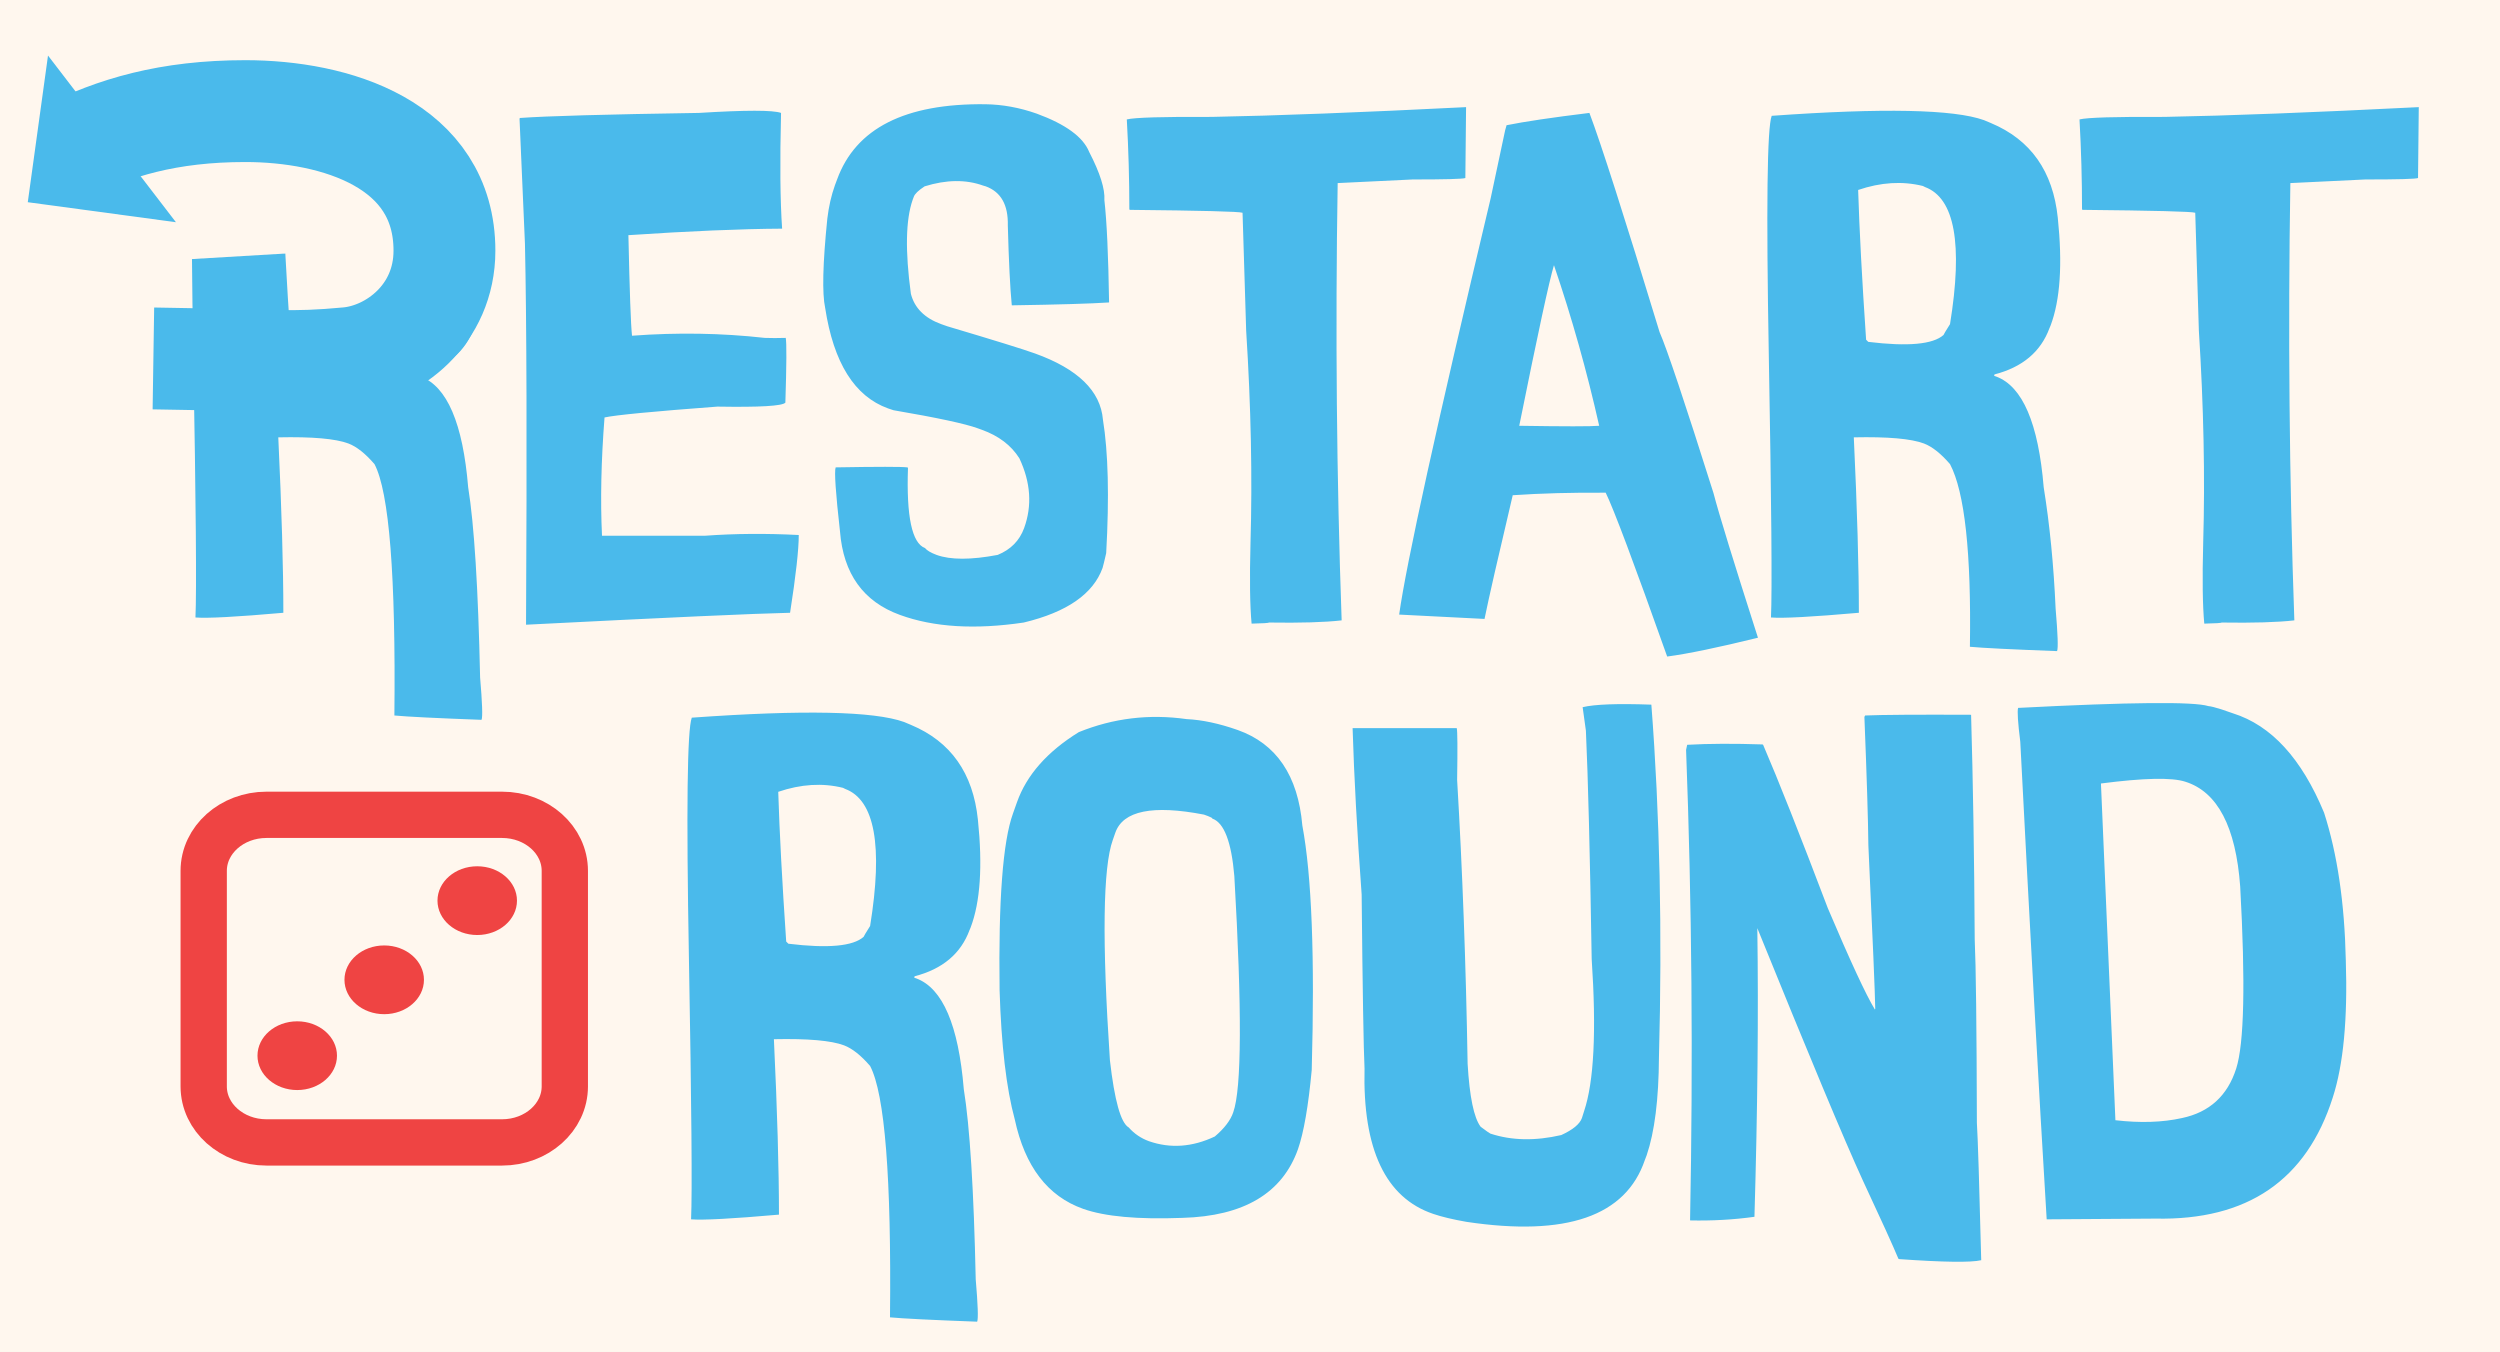
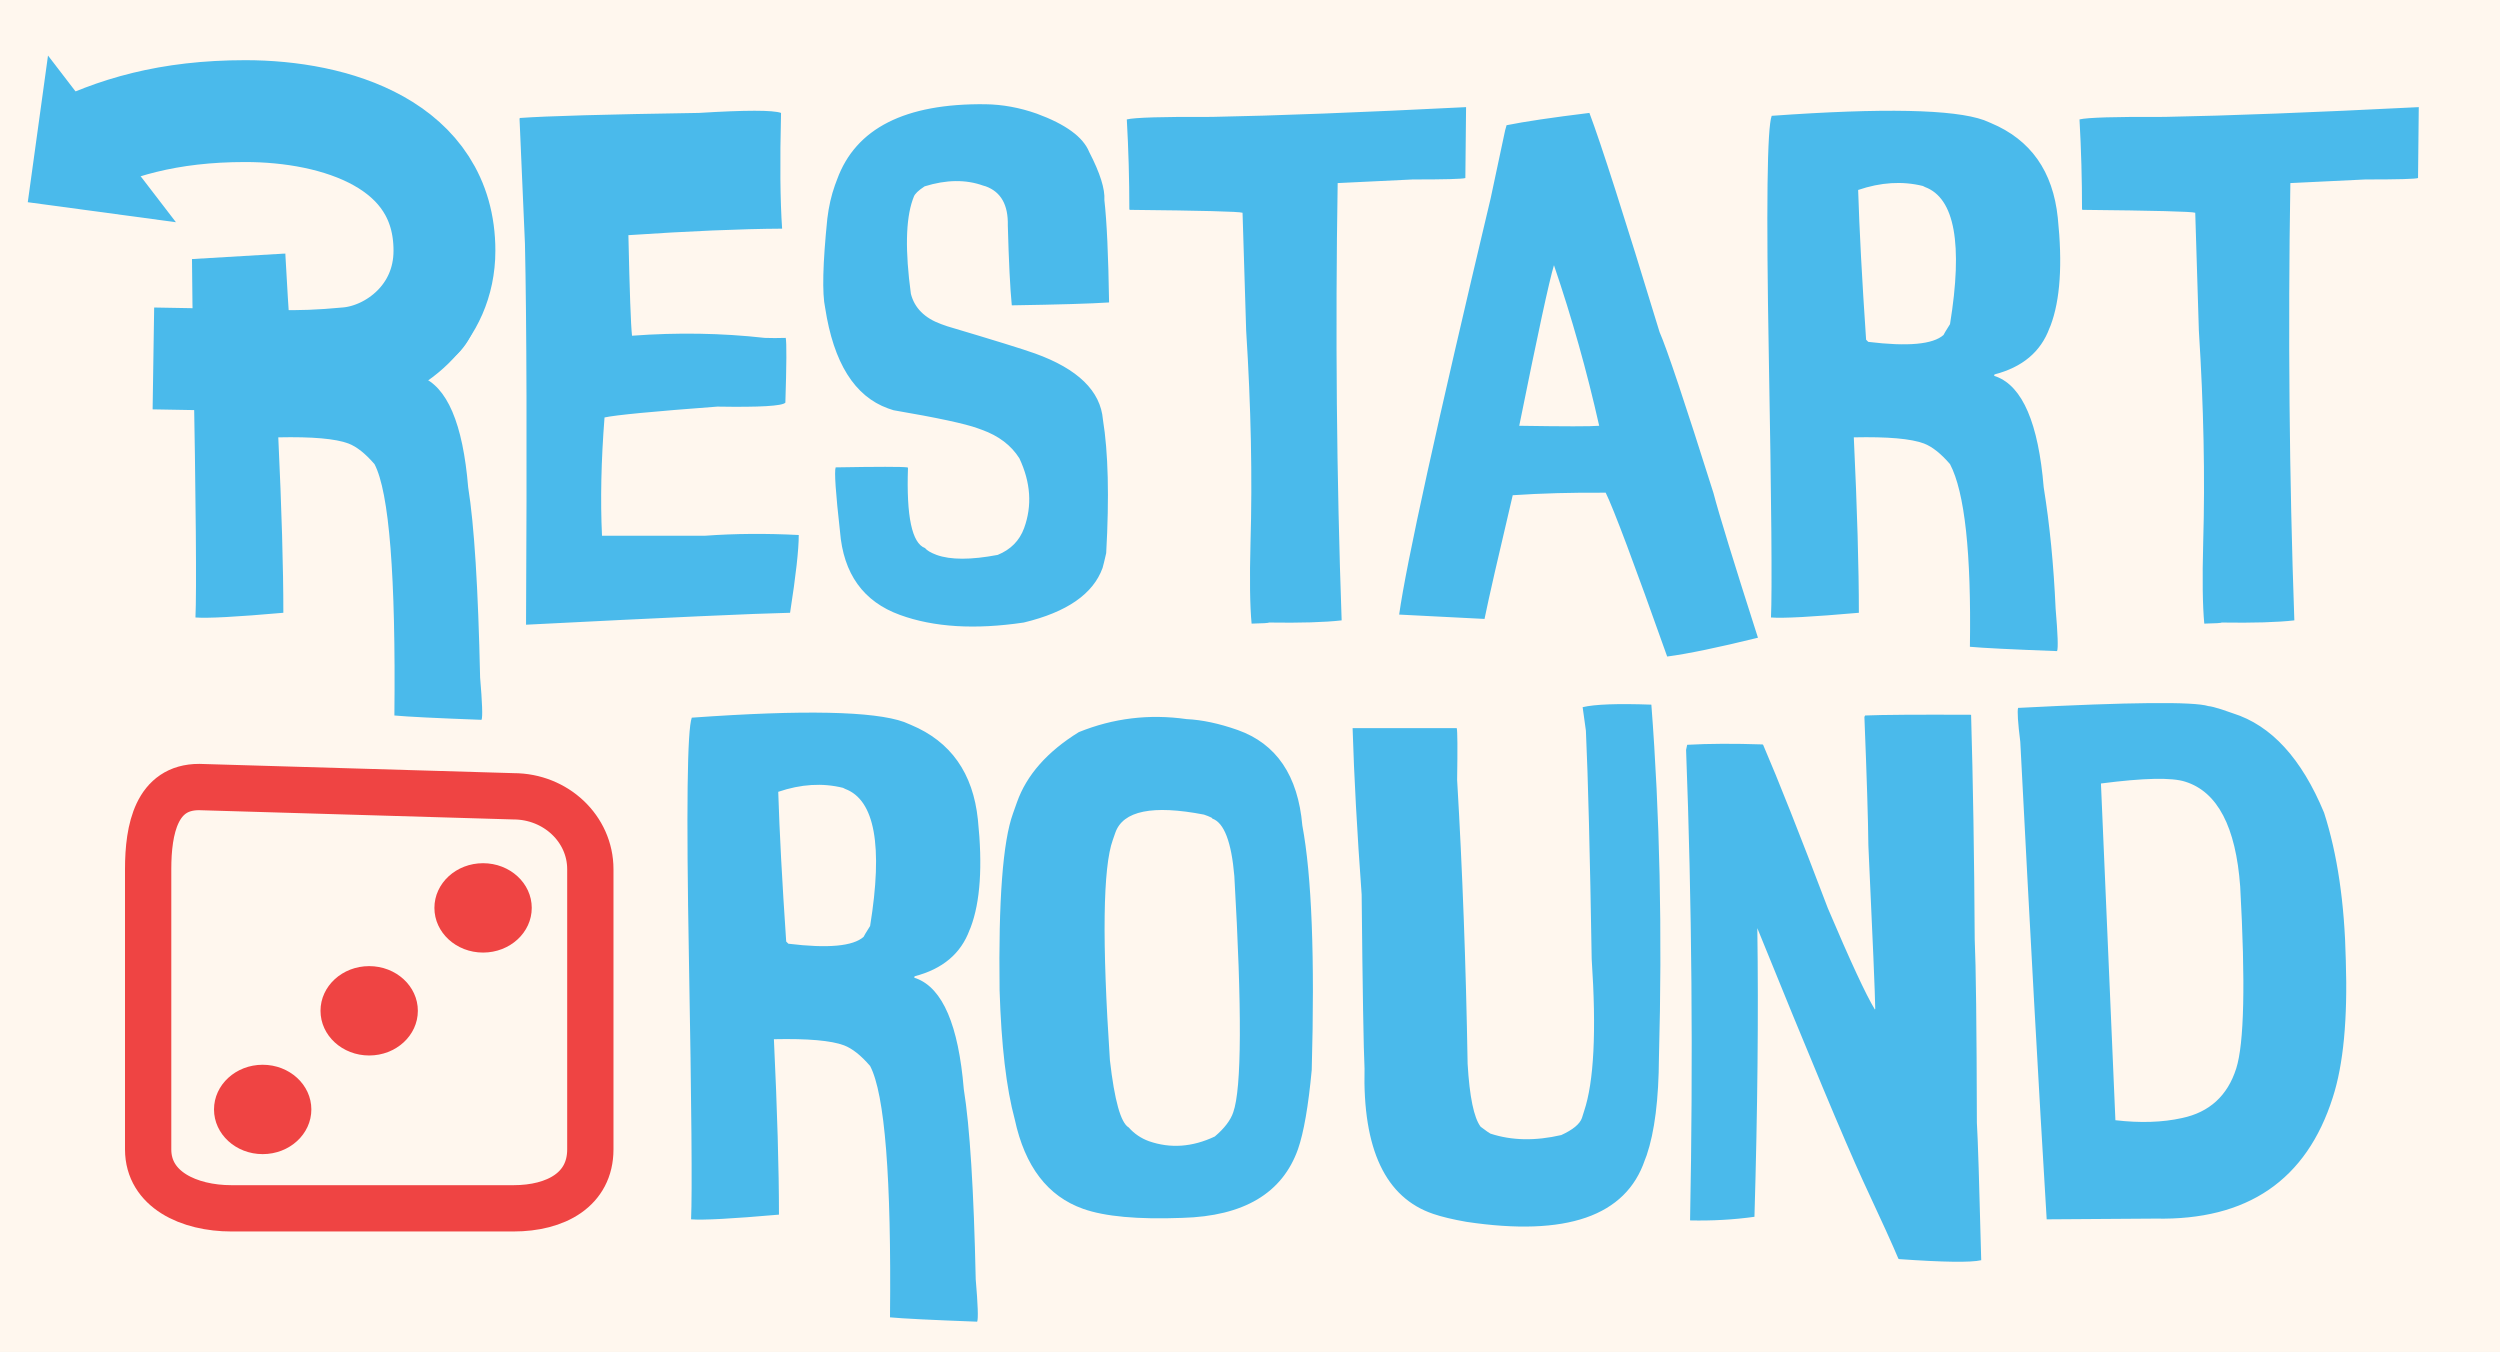
<svg xmlns="http://www.w3.org/2000/svg" width="270" height="146" viewBox="0 0 270 146" fill="none">
  <g clip-path="url(#clip0_3_26)">
    <rect width="270" height="146" fill="#FFF7EE" />
    <path d="M44.117 12.977L44.859 13.289C49.156 15.086 51.565 18.497 52.086 23.523C52.607 28.523 52.346 32.404 51.305 35.164L51.188 35.438C50.25 37.99 48.271 39.656 45.25 40.438L45.211 40.594L45.445 40.672C48.284 41.74 49.99 45.724 50.562 52.625C51.214 56.661 51.643 63.51 51.852 73.172C52.086 75.906 52.138 77.43 52.008 77.742C47.112 77.56 43.974 77.404 42.594 77.273C42.75 62.195 42.034 53.146 40.445 50.125C39.456 48.979 38.518 48.237 37.633 47.898C36.253 47.378 33.727 47.156 30.055 47.234C30.419 54.995 30.602 61.31 30.602 66.18C25.576 66.622 22.412 66.792 21.109 66.688C21.24 63.823 21.162 54.396 20.875 38.406C20.588 22.417 20.693 13.784 21.188 12.508C33.219 11.648 40.862 11.805 44.117 12.977ZM30.523 20.516C30.654 24.787 30.94 30.177 31.383 36.688L31.617 36.922C35.888 37.443 38.596 37.195 39.742 36.18C39.768 36.102 40.003 35.711 40.445 35.008C41.852 26.336 40.953 21.401 37.75 20.203L37.516 20.086C35.302 19.539 32.971 19.682 30.523 20.516ZM84.352 12.195C84.221 17.534 84.26 21.701 84.469 24.695C79.99 24.721 74.456 24.956 67.867 25.398C67.997 31.466 68.128 35.086 68.258 36.258C73.154 35.893 77.932 35.971 82.594 36.492C83.271 36.518 84.026 36.518 84.859 36.492C84.963 36.987 84.951 39.318 84.82 43.484C84.508 43.849 82.06 43.992 77.477 43.914C70.523 44.435 66.461 44.825 65.289 45.086C64.924 49.747 64.833 54.005 65.016 57.859H76.148C79.352 57.625 82.724 57.599 86.266 57.781C86.266 59.37 85.953 62.169 85.328 66.18C81.63 66.258 72.125 66.688 56.812 67.469C56.917 48.302 56.878 34.591 56.695 26.336L56.109 12.82L56.148 12.742C58.961 12.534 65.406 12.352 75.484 12.195C80.537 11.883 83.492 11.883 84.352 12.195ZM111.969 12.273C115.094 13.419 116.982 14.8 117.633 16.414C118.805 18.68 119.352 20.412 119.273 21.609C119.534 23.901 119.703 27.586 119.781 32.664C117.828 32.794 114.326 32.898 109.273 32.977C109.091 31.102 108.948 28.224 108.844 24.344C108.896 22.13 108.102 20.724 106.461 20.125L106.188 20.047C104.312 19.37 102.203 19.396 99.859 20.125C99.182 20.568 98.792 20.945 98.688 21.258L98.57 21.57C97.815 23.732 97.75 27.117 98.375 31.727C98.766 33.263 99.859 34.357 101.656 35.008L102.32 35.242C107.398 36.753 110.549 37.729 111.773 38.172C116.409 39.839 118.857 42.221 119.117 45.32C119.69 48.862 119.807 53.667 119.469 59.734C119.286 60.542 119.156 61.075 119.078 61.336C118.062 64.148 115.224 66.115 110.562 67.234C105.302 68.016 100.849 67.742 97.203 66.414C93.245 64.982 91.083 61.974 90.719 57.391C90.25 53.224 90.094 50.919 90.25 50.477C94.807 50.398 97.385 50.398 97.984 50.477L98.062 50.516C97.88 55.776 98.492 58.667 99.898 59.188C100.107 59.448 100.523 59.695 101.148 59.93C102.659 60.477 104.859 60.477 107.75 59.93C109.156 59.357 110.107 58.393 110.602 57.039C111.487 54.617 111.318 52.104 110.094 49.5C109.208 48.094 107.854 47.065 106.031 46.414L105.602 46.258C104.247 45.763 101.214 45.112 96.5 44.305L95.914 44.109C92.294 42.807 90.029 39.188 89.117 33.25C88.779 31.688 88.857 28.471 89.352 23.602C89.508 22.299 89.781 21.102 90.172 20.008L90.406 19.383C92.412 13.862 97.75 11.154 106.422 11.258C108.271 11.284 110.12 11.622 111.969 12.273ZM158.336 11.57L158.258 19.227C157.997 19.331 156.096 19.383 152.555 19.383L144.469 19.773C144.208 35.815 144.352 51.557 144.898 67C143.076 67.208 140.458 67.287 137.047 67.234C137.021 67.287 136.396 67.326 135.172 67.352C134.99 65.424 134.951 62.508 135.055 58.602C135.263 51.544 135.107 43.914 134.586 35.711L134.195 22.977C133.831 22.846 129.781 22.742 122.047 22.664L121.969 22.625C121.969 19.396 121.878 16.154 121.695 12.898C122.529 12.69 125.589 12.599 130.875 12.625C137.828 12.495 146.982 12.143 158.336 11.57ZM171.656 12.195C172.906 15.503 175.432 23.393 179.234 35.867C180.016 37.638 181.956 43.432 185.055 53.25C185.654 55.542 187.255 60.75 189.859 68.875C185.51 69.943 182.242 70.62 180.055 70.906C176.487 60.854 174.273 54.956 173.414 53.211C169.794 53.185 166.448 53.276 163.375 53.484C161.812 60.099 160.797 64.552 160.328 66.844L151.109 66.375C151.865 60.932 155.159 45.945 160.992 21.414L162.555 14.07L162.711 13.523C164.638 13.133 167.62 12.69 171.656 12.195ZM167.828 28.641C167.333 30.255 166.083 36.036 164.078 45.984C168.974 46.062 171.852 46.062 172.711 45.984C171.383 40.073 169.755 34.292 167.828 28.641ZM214.273 12.977L215.016 13.289C219.312 15.086 221.721 18.497 222.242 23.523C222.763 28.523 222.503 32.404 221.461 35.164L221.344 35.438C220.406 37.99 218.427 39.656 215.406 40.438L215.367 40.594L215.602 40.672C218.44 41.74 220.146 45.724 220.719 52.625C221.37 56.661 221.799 61.036 222.008 65.75C222.242 68.484 222.294 70.008 222.164 70.32C217.268 70.138 214.13 69.982 212.75 69.852C212.906 59.721 212.19 53.146 210.602 50.125C209.612 48.979 208.674 48.237 207.789 47.898C206.409 47.378 203.883 47.156 200.211 47.234C200.576 54.995 200.758 61.31 200.758 66.18C195.732 66.622 192.568 66.792 191.266 66.688C191.396 63.823 191.318 54.396 191.031 38.406C190.745 22.417 190.849 13.784 191.344 12.508C203.375 11.648 211.018 11.805 214.273 12.977ZM200.68 20.516C200.81 24.787 201.096 30.177 201.539 36.688L201.773 36.922C206.044 37.443 208.753 37.195 209.898 36.18C209.924 36.102 210.159 35.711 210.602 35.008C212.008 26.336 211.109 21.401 207.906 20.203L207.672 20.086C205.458 19.539 203.128 19.682 200.68 20.516ZM261.227 11.57L261.148 19.227C260.888 19.331 258.987 19.383 255.445 19.383L247.359 19.773C247.099 35.815 247.242 51.557 247.789 67C245.966 67.208 243.349 67.287 239.938 67.234C239.911 67.287 239.286 67.326 238.062 67.352C237.88 65.424 237.841 62.508 237.945 58.602C238.154 51.544 237.997 43.914 237.477 35.711L237.086 22.977C236.721 22.846 232.672 22.742 224.938 22.664L224.859 22.625C224.859 19.396 224.768 16.154 224.586 12.898C225.419 12.69 228.479 12.599 233.766 12.625C240.719 12.495 249.872 12.143 261.227 11.57Z" fill="#4ABAEB" />
    <path d="M97.644 77.977L98.386 78.289C102.683 80.086 105.092 83.497 105.613 88.523C106.133 93.523 105.873 97.404 104.831 100.164L104.714 100.438C103.777 102.99 101.798 104.656 98.777 105.438L98.738 105.594L98.972 105.672C101.811 106.74 103.516 110.724 104.089 117.625C104.74 121.661 105.17 128.51 105.378 138.172C105.613 140.906 105.665 142.43 105.534 142.742C100.639 142.56 97.501 142.404 96.12 142.273C96.277 127.195 95.561 118.146 93.972 115.125C92.982 113.979 92.045 113.237 91.159 112.898C89.779 112.378 87.253 112.156 83.581 112.234C83.946 119.995 84.128 126.31 84.128 131.18C79.102 131.622 75.938 131.792 74.636 131.688C74.766 128.823 74.688 119.396 74.402 103.406C74.115 87.417 74.219 78.784 74.714 77.508C86.745 76.648 94.389 76.805 97.644 77.977ZM84.05 85.516C84.18 89.787 84.467 95.177 84.909 101.688L85.144 101.922C89.415 102.443 92.123 102.195 93.269 101.18C93.295 101.102 93.529 100.711 93.972 100.008C95.378 91.336 94.48 86.401 91.277 85.203L91.042 85.086C88.829 84.539 86.498 84.682 84.05 85.516ZM133.659 78.836C137.852 80.32 140.183 83.758 140.652 89.148C141.667 94.565 142.006 103.367 141.667 115.555C141.303 119.461 140.808 122.312 140.183 124.109C138.49 128.875 134.324 131.349 127.683 131.531C122.891 131.714 119.324 131.388 116.98 130.555C113.152 129.201 110.691 125.984 109.597 120.906C108.686 117.547 108.139 112.898 107.956 106.961C107.826 97.247 108.308 90.88 109.402 87.859L109.831 86.648C110.873 83.706 113.1 81.18 116.511 79.07C120.235 77.56 124.115 77.091 128.152 77.664C129.818 77.742 131.654 78.133 133.659 78.836ZM120.456 89.93L120.183 90.711C119.115 93.68 119.011 101.609 119.87 114.5C120.365 118.849 121.042 121.271 121.902 121.766C122.501 122.443 123.23 122.938 124.089 123.25C126.407 124.057 128.777 123.888 131.199 122.742C132.24 121.857 132.904 120.984 133.191 120.125C134.102 117.573 134.141 109.07 133.308 94.617C132.995 90.919 132.201 88.849 130.925 88.406C130.951 88.354 130.795 88.263 130.456 88.133L130.027 87.977C124.48 86.909 121.29 87.56 120.456 89.93ZM178.347 76.102C179.258 87.977 179.532 100.672 179.167 114.188C179.141 118.719 178.699 122.247 177.839 124.773L177.644 125.281C175.587 131.349 169.167 133.576 158.386 131.961C156.902 131.701 155.704 131.414 154.792 131.102C149.636 129.357 147.162 124.122 147.37 115.398C147.266 113.315 147.162 107.052 147.058 96.609C146.563 89.838 146.238 83.849 146.081 78.641H157.331C157.409 78.953 157.423 80.815 157.37 84.227C157.943 93.914 158.321 104.135 158.503 114.891C158.712 118.458 159.18 120.724 159.909 121.688C160.534 122.156 160.886 122.404 160.964 122.43C163.256 123.185 165.808 123.237 168.62 122.586C169.87 122.013 170.613 121.401 170.847 120.75L171.081 120.008C172.149 116.831 172.423 111.349 171.902 103.562C171.719 92.234 171.511 84.018 171.277 78.914L170.925 76.375C172.227 76.062 174.701 75.971 178.347 76.102ZM212.878 77.195C213.087 84.409 213.217 92.495 213.269 101.453C213.399 104.24 213.477 110.841 213.503 121.258C213.607 122.898 213.764 127.846 213.972 136.102C212.878 136.362 209.923 136.323 205.105 135.984L205.027 135.945C204.454 134.565 203.165 131.727 201.159 127.43C199.18 123.107 195.391 114.044 189.792 100.242V100.32C189.923 109.591 189.818 119.956 189.48 131.414C187.24 131.727 184.923 131.857 182.527 131.805C182.865 114.487 182.722 97.547 182.097 80.984L182.214 80.438C184.558 80.307 187.266 80.294 190.339 80.398L190.417 80.438C192.032 84.188 194.363 90.073 197.409 98.094C199.831 103.797 201.524 107.443 202.488 109.031L202.527 108.953C202.501 107.26 202.253 101.375 201.784 91.297C201.758 88.588 201.615 83.966 201.355 77.43L201.433 77.273C203.282 77.195 207.097 77.169 212.878 77.195ZM239.909 76.609L241.159 77.039C245.3 78.341 248.581 81.922 251.003 87.781C252.436 92.234 253.217 97.547 253.347 103.719C253.555 110.047 253.087 114.982 251.941 118.523C249.102 127.456 242.722 131.818 232.8 131.609L221.042 131.688C220.183 117.573 219.232 100.385 218.191 80.125C217.93 78.016 217.852 76.792 217.956 76.453C230.066 75.828 236.915 75.763 238.503 76.258C238.79 76.284 239.258 76.401 239.909 76.609ZM226.902 84.617L228.464 120.984C231.146 121.297 233.542 121.219 235.652 120.75C238.62 120.125 240.574 118.341 241.511 115.398C242.37 112.69 242.514 106.141 241.941 95.75C241.472 89.292 239.493 85.516 236.003 84.422C234.545 83.953 231.511 84.018 226.902 84.617Z" fill="#4ABAEB" />
    <path d="M32.319 15L16 15.966L17.061 28.196L33.38 27.229L32.319 15Z" fill="#FFF7EE" />
    <path d="M51.617 10.271L31 11.492L32.809 32.338L53.426 31.117L51.617 10.271Z" fill="#FFF7EE" />
-     <path d="M54.218 88H28.782C25.037 88 22 90.709 22 94.052V117.331C22 120.673 25.037 123.382 28.782 123.382H54.218C57.964 123.382 61 120.673 61 117.331V94.052C61 90.709 57.964 88 54.218 88Z" stroke="#EF4443" stroke-width="5" stroke-miterlimit="10" />
-     <path d="M51.54 100.982C53.911 100.982 55.833 99.32 55.833 97.27C55.833 95.22 53.911 93.558 51.54 93.558C49.17 93.558 47.248 95.22 47.248 97.27C47.248 99.32 49.17 100.982 51.54 100.982Z" fill="#EF4443" />
-     <path d="M32.101 117.726C34.472 117.726 36.394 116.064 36.394 114.014C36.394 111.963 34.472 110.302 32.101 110.302C29.73 110.302 27.808 111.963 27.808 114.014C27.808 116.064 29.73 117.726 32.101 117.726Z" fill="#EF4443" />
-     <path d="M41.495 109.532C43.865 109.532 45.787 107.87 45.787 105.82C45.787 103.769 43.865 102.108 41.495 102.108C39.124 102.108 37.202 103.769 37.202 105.82C37.202 107.87 39.124 109.532 41.495 109.532Z" fill="#EF4443" />
+     <path d="M55.451 86L21.5 85C16.913 85 16 89.522 16 93.868V124.132C16 128.477 20.413 130.5 25 130.5H55.451C60.038 130.5 63.756 128.477 63.756 124.132V93.868C63.756 89.522 60.038 86 55.451 86Z" stroke="#EF4443" stroke-width="5" stroke-miterlimit="10" />
+     <path d="M52.172 102.878C55.075 102.878 57.429 100.717 57.429 98.052C57.429 95.387 55.075 93.226 52.172 93.226C49.269 93.226 46.916 95.387 46.916 98.052C46.916 100.717 49.269 102.878 52.172 102.878Z" fill="#EF4443" />
+     <path d="M28.369 124.646C31.272 124.646 33.626 122.485 33.626 119.82C33.626 117.154 31.272 114.994 28.369 114.994C25.466 114.994 23.113 117.154 23.113 119.82C23.113 122.485 25.466 124.646 28.369 124.646Z" fill="#EF4443" />
+     <path d="M39.871 113.993C42.774 113.993 45.128 111.832 45.128 109.167C45.128 106.502 42.774 104.341 39.871 104.341C36.968 104.341 34.615 106.502 34.615 109.167C34.615 111.832 36.968 113.993 39.871 113.993Z" fill="#EF4443" />
    <path d="M16.566 38.711C29.87 38.913 31.345 39.261 37.589 38.677C42.401 38.228 48 34.016 48 27.074C48 15.561 36.2 12 26.49 12C18.213 12 12.284 13.764 7 16.448" stroke="#4ABAEB" stroke-width="11" stroke-miterlimit="10" />
    <path d="M19 24L5.185 6L3 21.839L19 24Z" fill="#4ABAEB" />
  </g>
  <defs>
    <clipPath id="clip0_3_26">
      <rect width="270" height="146" fill="white" />
    </clipPath>
  </defs>
</svg>
